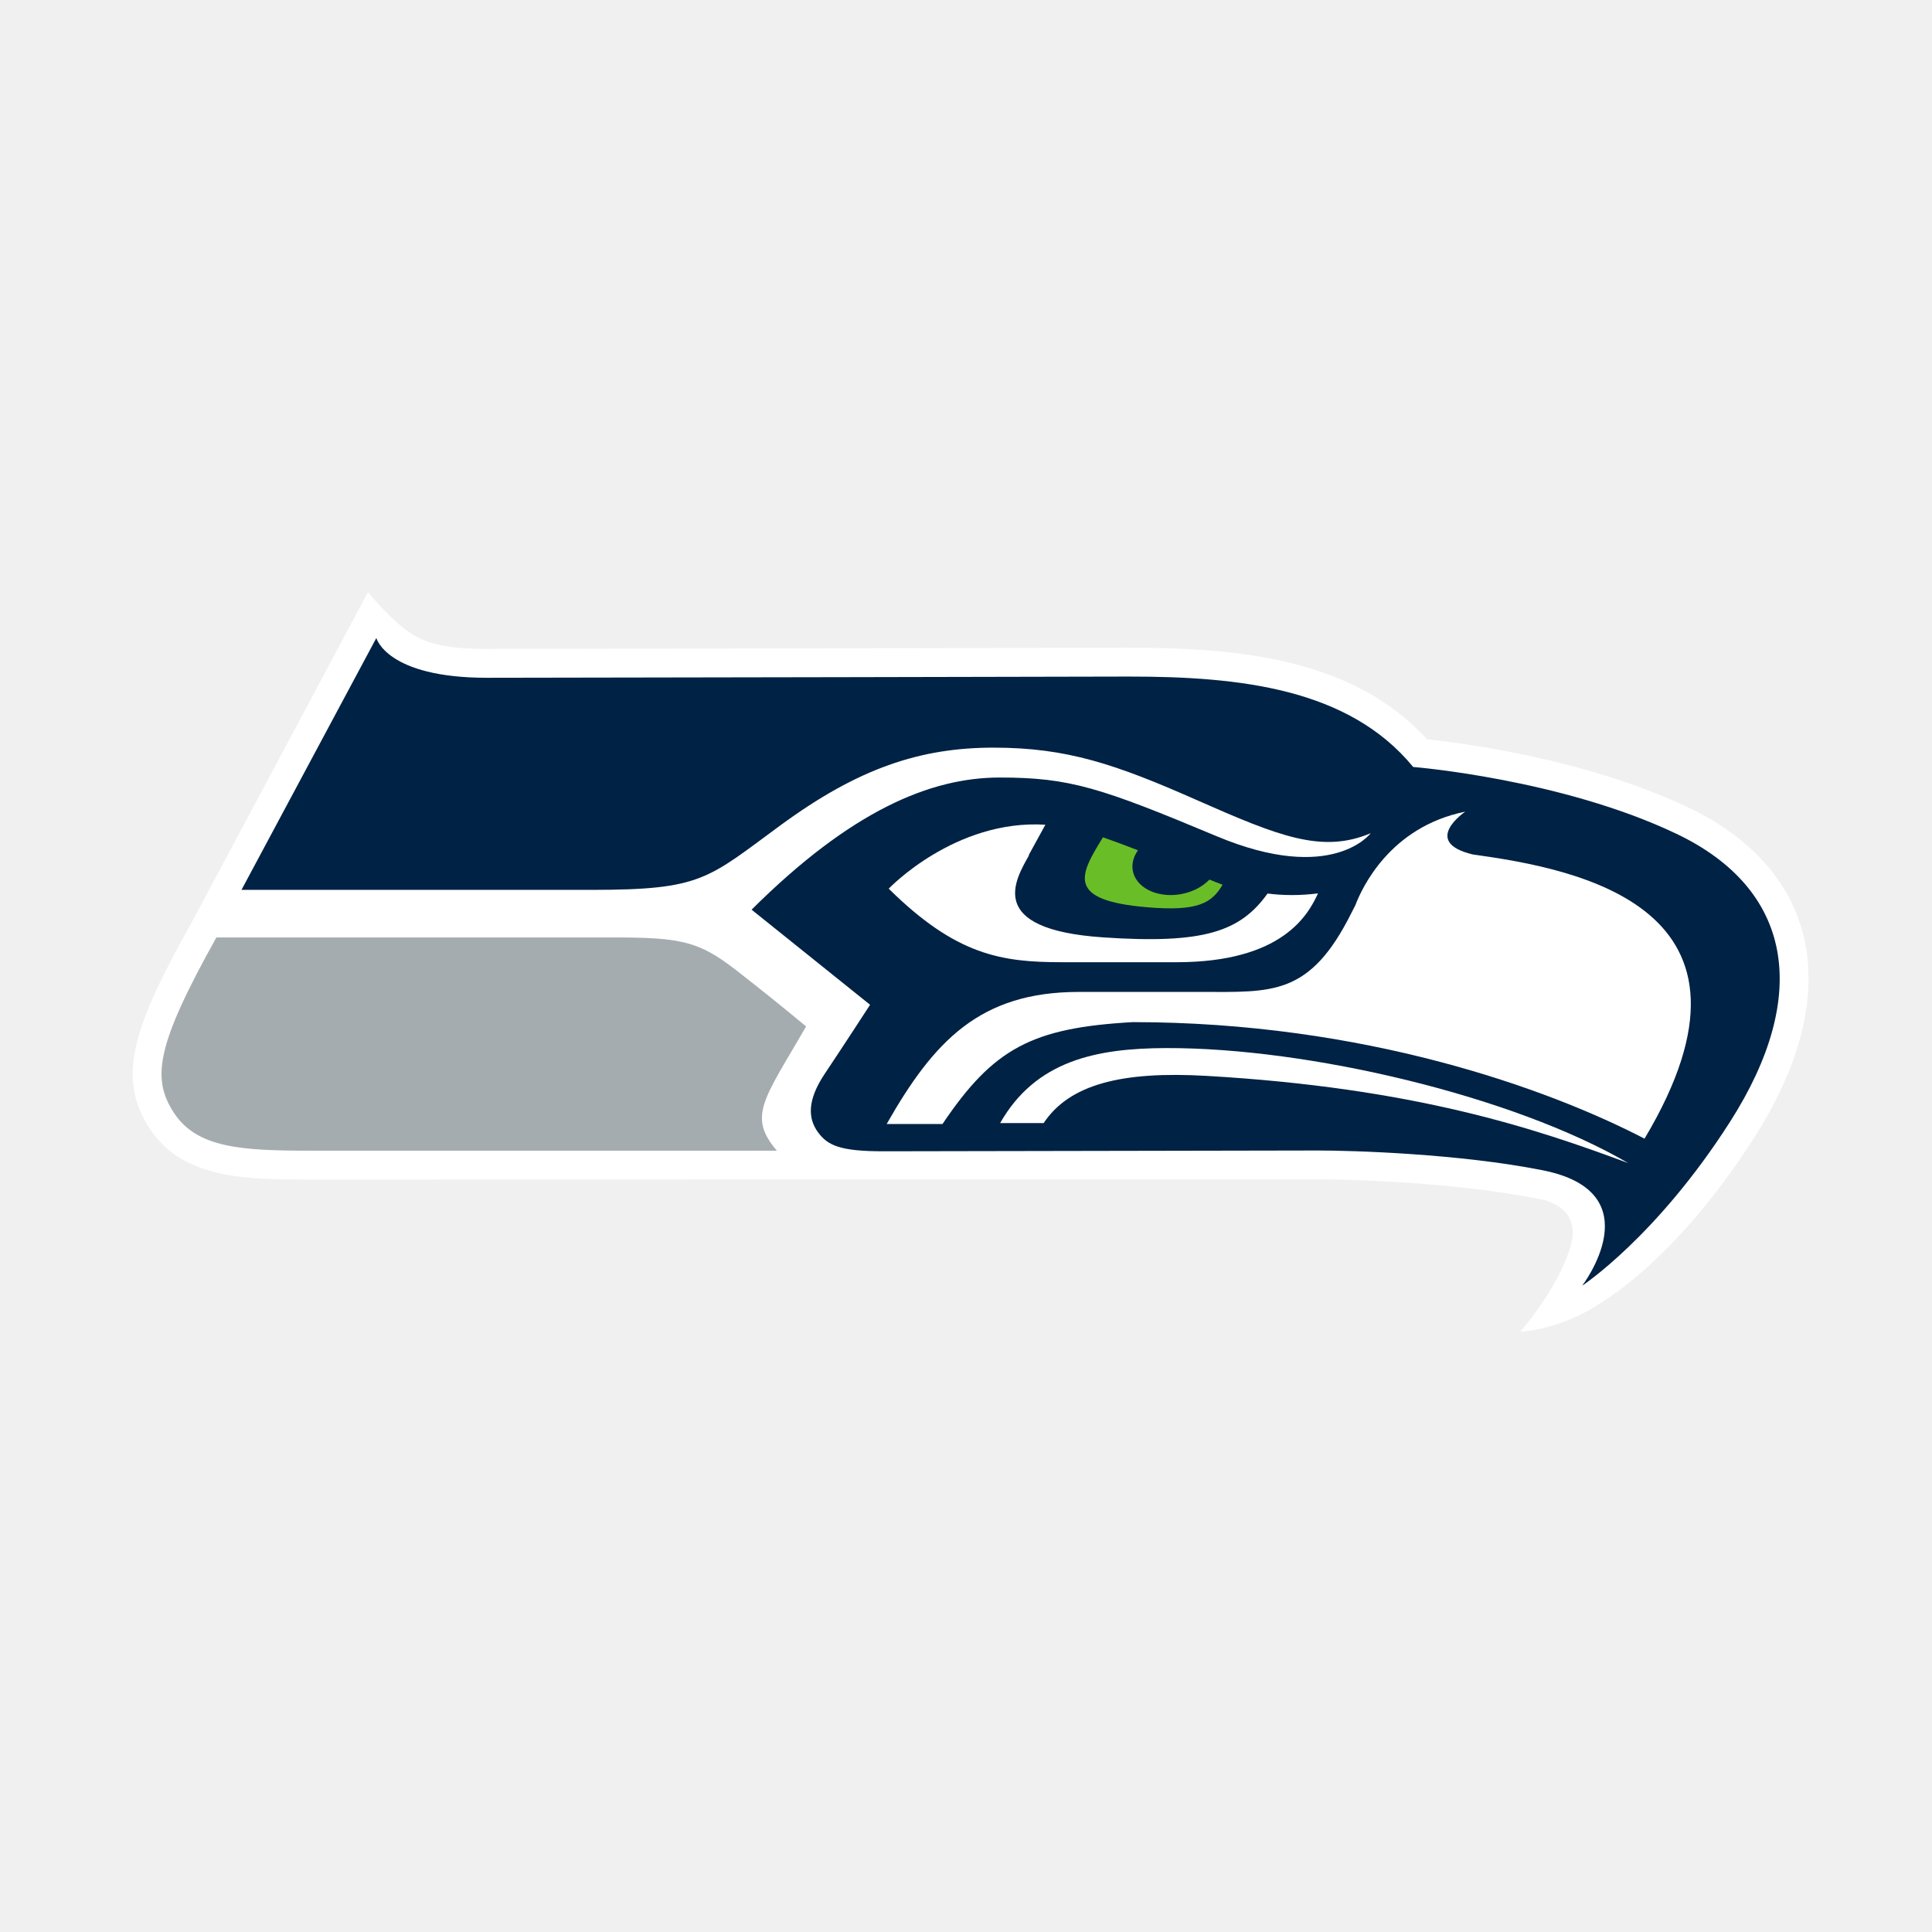
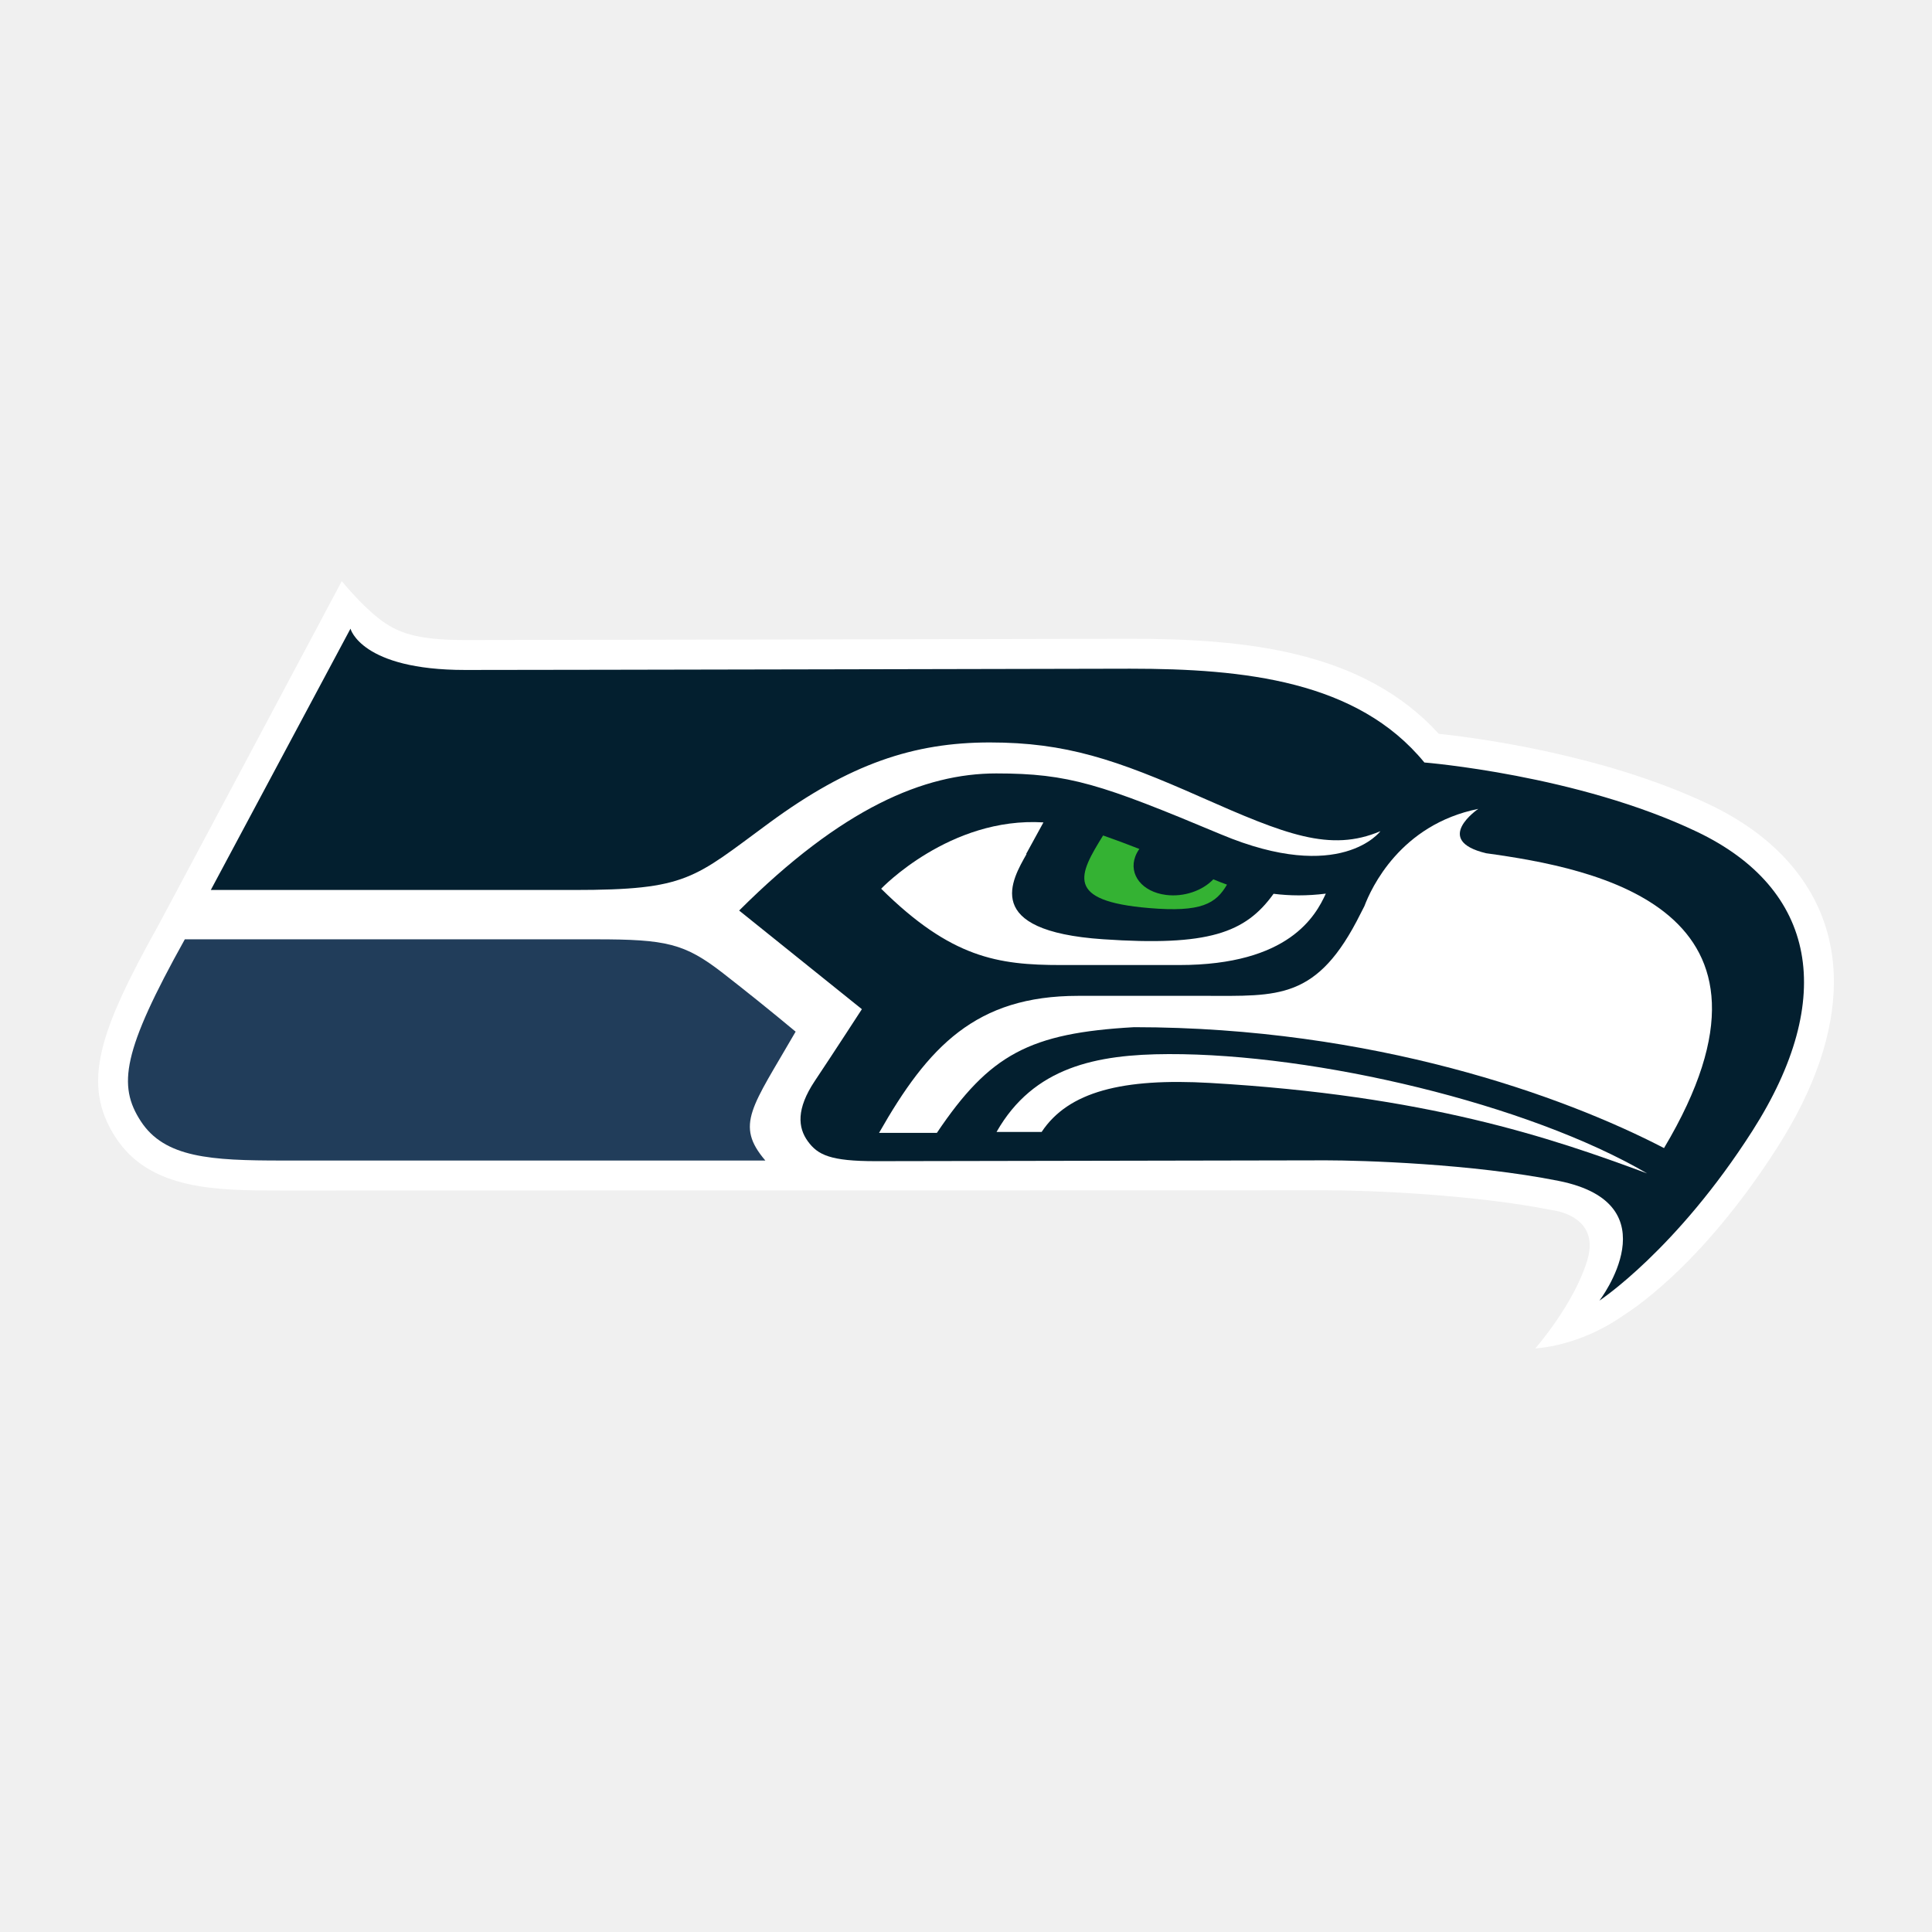
<svg xmlns="http://www.w3.org/2000/svg" width="512" height="512" viewBox="0 0 512 512">
-   <g fill="none" fill-rule="evenodd">
-     <path d="M407.369 317.649c-20.239-4.04-46.814-5.11-58.035-5.11l-267.072.054c-16.616 0-33.8 0-42.619-13.544-8.944-13.745-4.082-27.272 11-54.335 1.124-2.008 46.87-87.792 46.87-87.792s4.673 5.792 9.38 9.476c4.654 3.636 9.436 5.575 22.18 5.575 22.635 0 168.661-.318 170.15-.324 29.64 0 59.582 3.057 78.982 24.28 10.073 1.072 42.585 5.357 69.372 18.14 15.683 7.472 26.028 18.634 29.937 32.265 1.182 4.124 1.77 8.456 1.77 12.953 0 12.937-4.86 27.27-14.382 42.167-20.12 31.478-38.682 42.479-39.513 43.072-11.432 8.022-22.504 8.4-22.504 8.4s9.972-11.315 13.337-22.63c3.366-11.311-8.855-12.648-8.855-12.648h.002" fill="#FFF" />
-     <path d="M444.283 220.97c-30.544-14.568-69.78-17.716-69.78-17.716-17.116-20.865-46.043-23.958-75.277-23.958 0 0-147.246.323-170.151.323-26.66 0-29.338-10.549-29.338-10.549l-35.741 66.755h92.814c29.21 0 30.676-2.92 50.048-17.13 20.58-15.103 37.005-20.562 56.451-20.562 19.435 0 32.3 4.368 53.933 13.93 21.643 9.555 33.139 14.201 46.016 8.738 0 0-10.134 13.655-40.804.816-30.668-12.835-38.877-15.565-57.507-15.565-18.375 0-39.417 8.793-65.767 35.02l31.4 25.203s-7.263 11.194-12.047 18.341c-4.767 7.147-4.321 11.92-1.78 15.409 2.551 3.497 5.762 5.079 17.386 5.079 11.62 0 104.775-.211 115.195-.211 9.063 0 37.404.843 59.533 5.25 29.38 5.862 10.428 30.578 10.428 30.578s19.674-12.919 39.149-43.375c21.724-33.98 16.369-61.814-14.16-76.378v.001" fill="#024" />
-     <path d="M390.32 226.444c-13.89-3.315-2.015-11.343-2.015-11.343-19.99 4.03-27.43 20.295-29.145 24.844-.318.616-.652 1.246-.986 1.915-11.06 22.198-21.022 21.01-39.904 21.01h-32.341c-26.196 0-38.397 12.948-50.953 35.004h14.795c13.52-20.084 23.728-25.5 50.47-27.002 61.114.033 109.834 17.524 135.575 30.888 36.616-61.331-17.723-71.484-45.5-75.317h.003" fill="#FFF" />
-     <path d="M276.577 297.635c6.83-10.301 20.73-13.804 43.134-12.518 55.295 3.195 87.085 13.935 111.788 23.117-30.458-17.786-84.737-30.604-122.46-30.484-18.441.056-34.54 3.27-43.998 19.885h11.536m59.341-60.841c-7.205 10.027-16.697 13.453-43.615 11.618-31.318-2.123-23.238-15.284-19.59-21.765l-.106-.008c.994-1.834 2.704-4.948 4.432-8.08-23.998-1.478-41.522 16.947-41.522 16.947C253.403 253.159 265.337 255 281.52 255h30.258c28.133 0 34.928-12.627 37.504-18.242-4.852.608-9.225.56-13.364.037v-.002" fill="#FFF" />
-     <path d="M322.262 233.807l-1.756-.712c-2.76 2.896-7.516 4.58-12.127 3.987-6.067-.775-9.563-5.173-7.84-9.813a8.422 8.422 0 0 1 1.038-1.93 260.688 260.688 0 0 0-9.28-3.443c-6.23 10.055-9.884 16.721 11.745 18.54 13.473 1.148 17.127-1.155 19.957-5.984-.578-.217-1.143-.408-1.737-.646" fill="#69BE28" />
-     <path d="M213.63 272.018c-11.157 19.317-15.588 23.76-7.749 32.926H82.261c-18.235 0-30.085-.69-36.186-10.064-5.928-9.103-4.708-17.789 11.271-46.45h105.107c18.096 0 22.75 1.027 32.568 8.63a720.851 720.851 0 0 1 18.607 14.957l.001.001" fill="#A5ACAF" />
+   <g fill="none">
+     <path d="M351.406 315.436l-276.624.062c-17.21 0-35.007 0-44.14-14.056-9.265-14.259-4.23-28.288 11.394-56.36 1.166-2.088 48.543-91.078 48.543-91.078s4.84 6.009 9.72 9.834c4.818 3.772 9.769 5.78 22.97 5.78 23.445 0 174.692-.327 176.233-.336 30.702 0 61.713 3.176 81.806 25.191 10.432 1.112 44.105 5.56 71.857 18.812 16.238 7.752 26.952 19.333 31.002 33.473 1.228 4.28 1.833 8.775 1.833 13.434 0 13.425-5.03 28.288-14.896 43.743-20.84 32.656-40.06 44.07-40.921 44.683-11.844 8.325-23.313 8.713-23.313 8.713s10.33-11.735 13.814-23.47c3.488-11.74-9.169-13.126-9.169-13.126-20.963-4.187-48.485-5.299-60.109-5.299z" fill="#FFF" />
+     <path d="M449.744 220.443c-31.634-15.11-72.268-18.375-72.268-18.375-17.73-21.644-47.69-24.856-77.972-24.856 0 0-152.51.335-176.235.335-27.614 0-30.388-10.94-30.388-10.94l-37.016 69.247h96.132c30.256 0 31.77-3.027 51.838-17.77 21.312-15.667 38.328-21.328 58.47-21.328 20.125 0 33.454 4.527 55.862 14.45 22.412 9.908 34.322 14.73 47.66 9.065 0 0-10.498 14.167-42.264.843-31.766-13.31-40.267-16.147-59.566-16.147-19.03 0-40.828 9.128-68.116 36.336l32.526 26.14s-7.526 11.611-12.48 19.028c-4.942 7.412-4.479 12.366-1.842 15.984 2.64 3.626 5.966 5.267 18.005 5.267 12.034 0 108.52-.22 119.313-.22 9.385 0 38.744.878 61.66 5.448 30.436 6.084 10.806 31.721 10.806 31.721s20.372-13.403 40.545-44.996c22.501-35.246 16.954-64.121-14.67-79.232" fill="#031F2F" />
+     <path d="M393.855 226.122c-14.388-3.437-2.089-11.762-2.089-11.762-20.703 4.178-28.405 21.049-30.185 25.77a197.5 197.5 0 0 0-1.02 1.99c-11.456 23.024-21.772 21.79-41.332 21.79h-33.497c-27.133 0-39.768 13.433-52.774 36.313h15.325c14.004-20.833 24.58-26.45 52.275-28.01 63.297.034 113.757 18.176 140.423 32.042 37.926-63.623-18.359-74.154-47.126-78.133" fill="#FFF" />
+     <path d="M276.045 299.977c7.074-10.69 21.471-14.32 44.679-12.984 57.27 3.313 90.197 14.453 115.78 23.974-31.55-18.45-87.764-31.743-126.839-31.62-19.096.058-35.771 3.393-45.57 20.63h11.95zm61.465-63.114c-7.464 10.399-17.295 13.955-45.179 12.049-32.437-2.202-24.064-15.852-20.288-22.576 0 0-.084 0-.11-.013 1.033-1.897 2.8-5.13 4.588-8.378-24.85-1.535-43.005 17.577-43.005 17.577 18.526 18.313 30.887 20.223 47.65 20.223h31.338c29.139 0 36.178-13.098 38.85-18.922-5.03.631-9.557.578-13.845.04" fill="#FFF" />
+     <path d="M323.364 233.765c-.592-.242-1.206-.49-1.82-.74-2.857 3.008-7.786 4.75-12.56 4.137-6.284-.802-9.905-5.364-8.121-10.178a8.556 8.556 0 0 1 1.077-2.003 269.719 269.719 0 0 0-9.61-3.573c-6.456 10.43-10.24 17.347 12.163 19.235 13.955 1.187 17.74-1.2 20.672-6.207-.6-.23-1.183-.424-1.801-.67" fill="#34B233" />
+     <path d="M210.849 273.402c-11.557 20.039-16.146 24.645-8.024 34.152H74.78c-18.884 0-31.157-.71-37.477-10.438-6.142-9.446-4.875-18.455 11.677-48.186h108.86c18.747 0 23.565 1.068 33.736 8.952a745.657 745.657 0 0 1 19.272 15.52" fill="#213D5A" />
  </g>
</svg>
